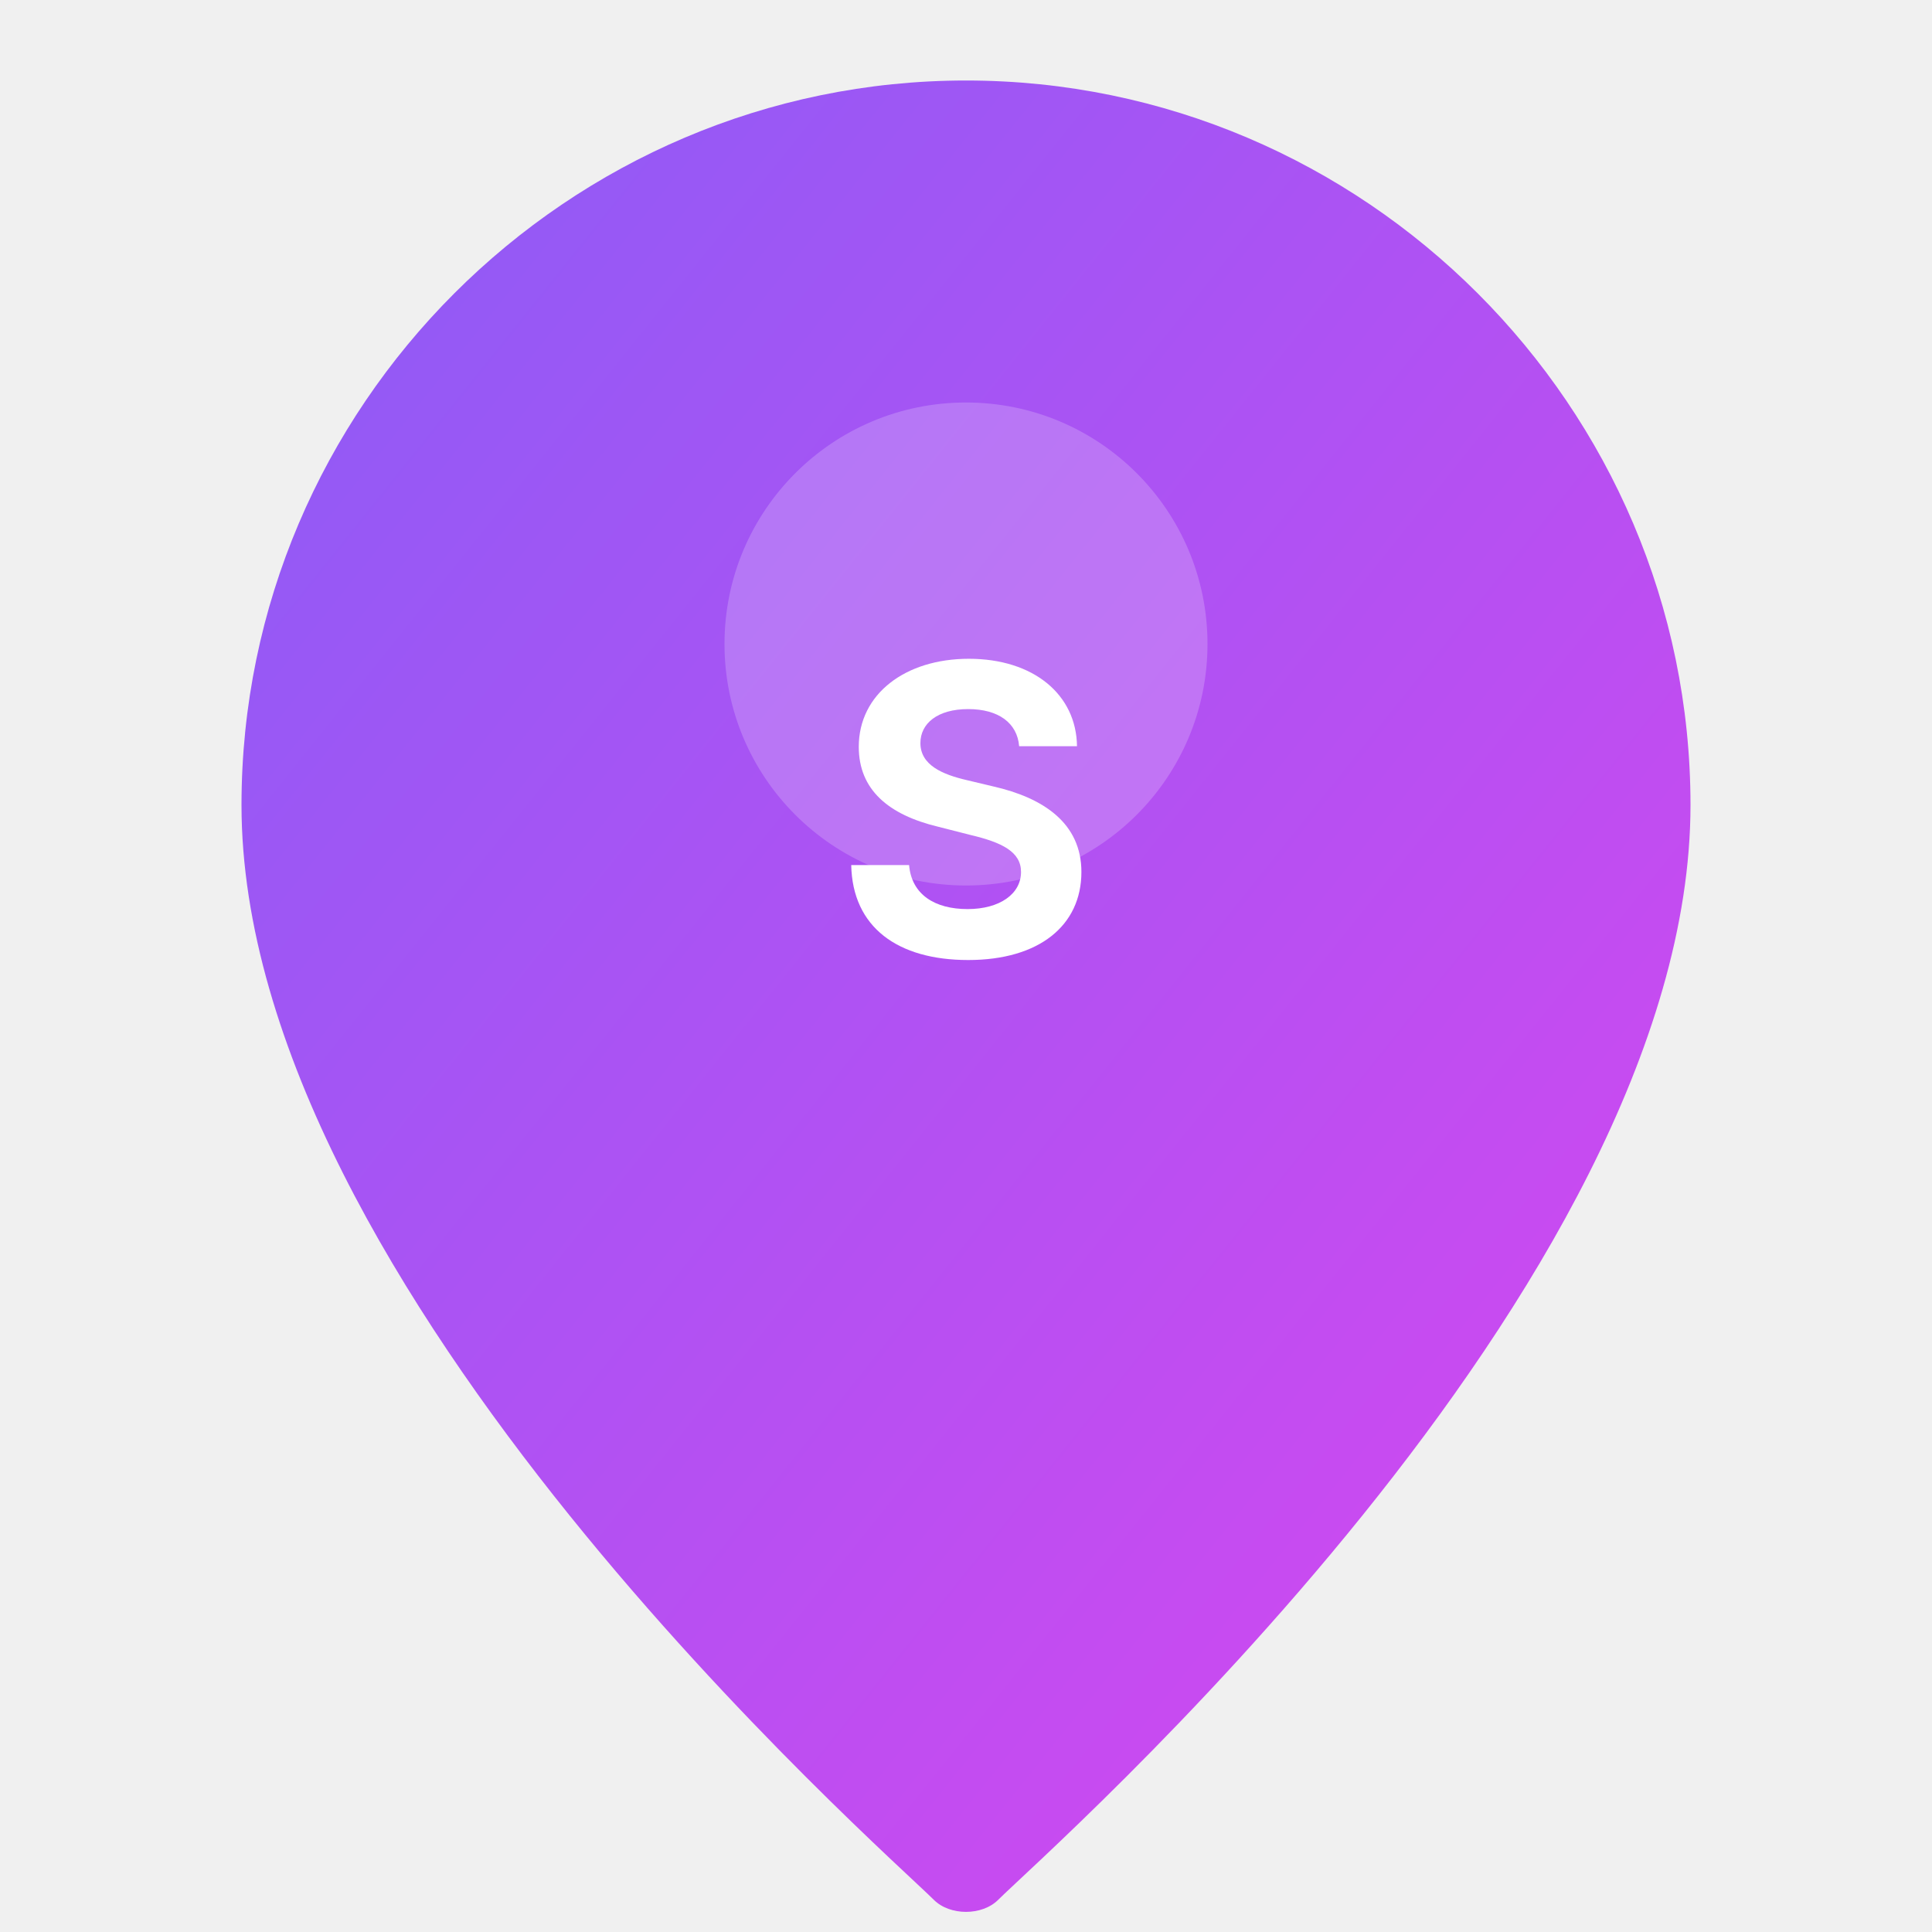
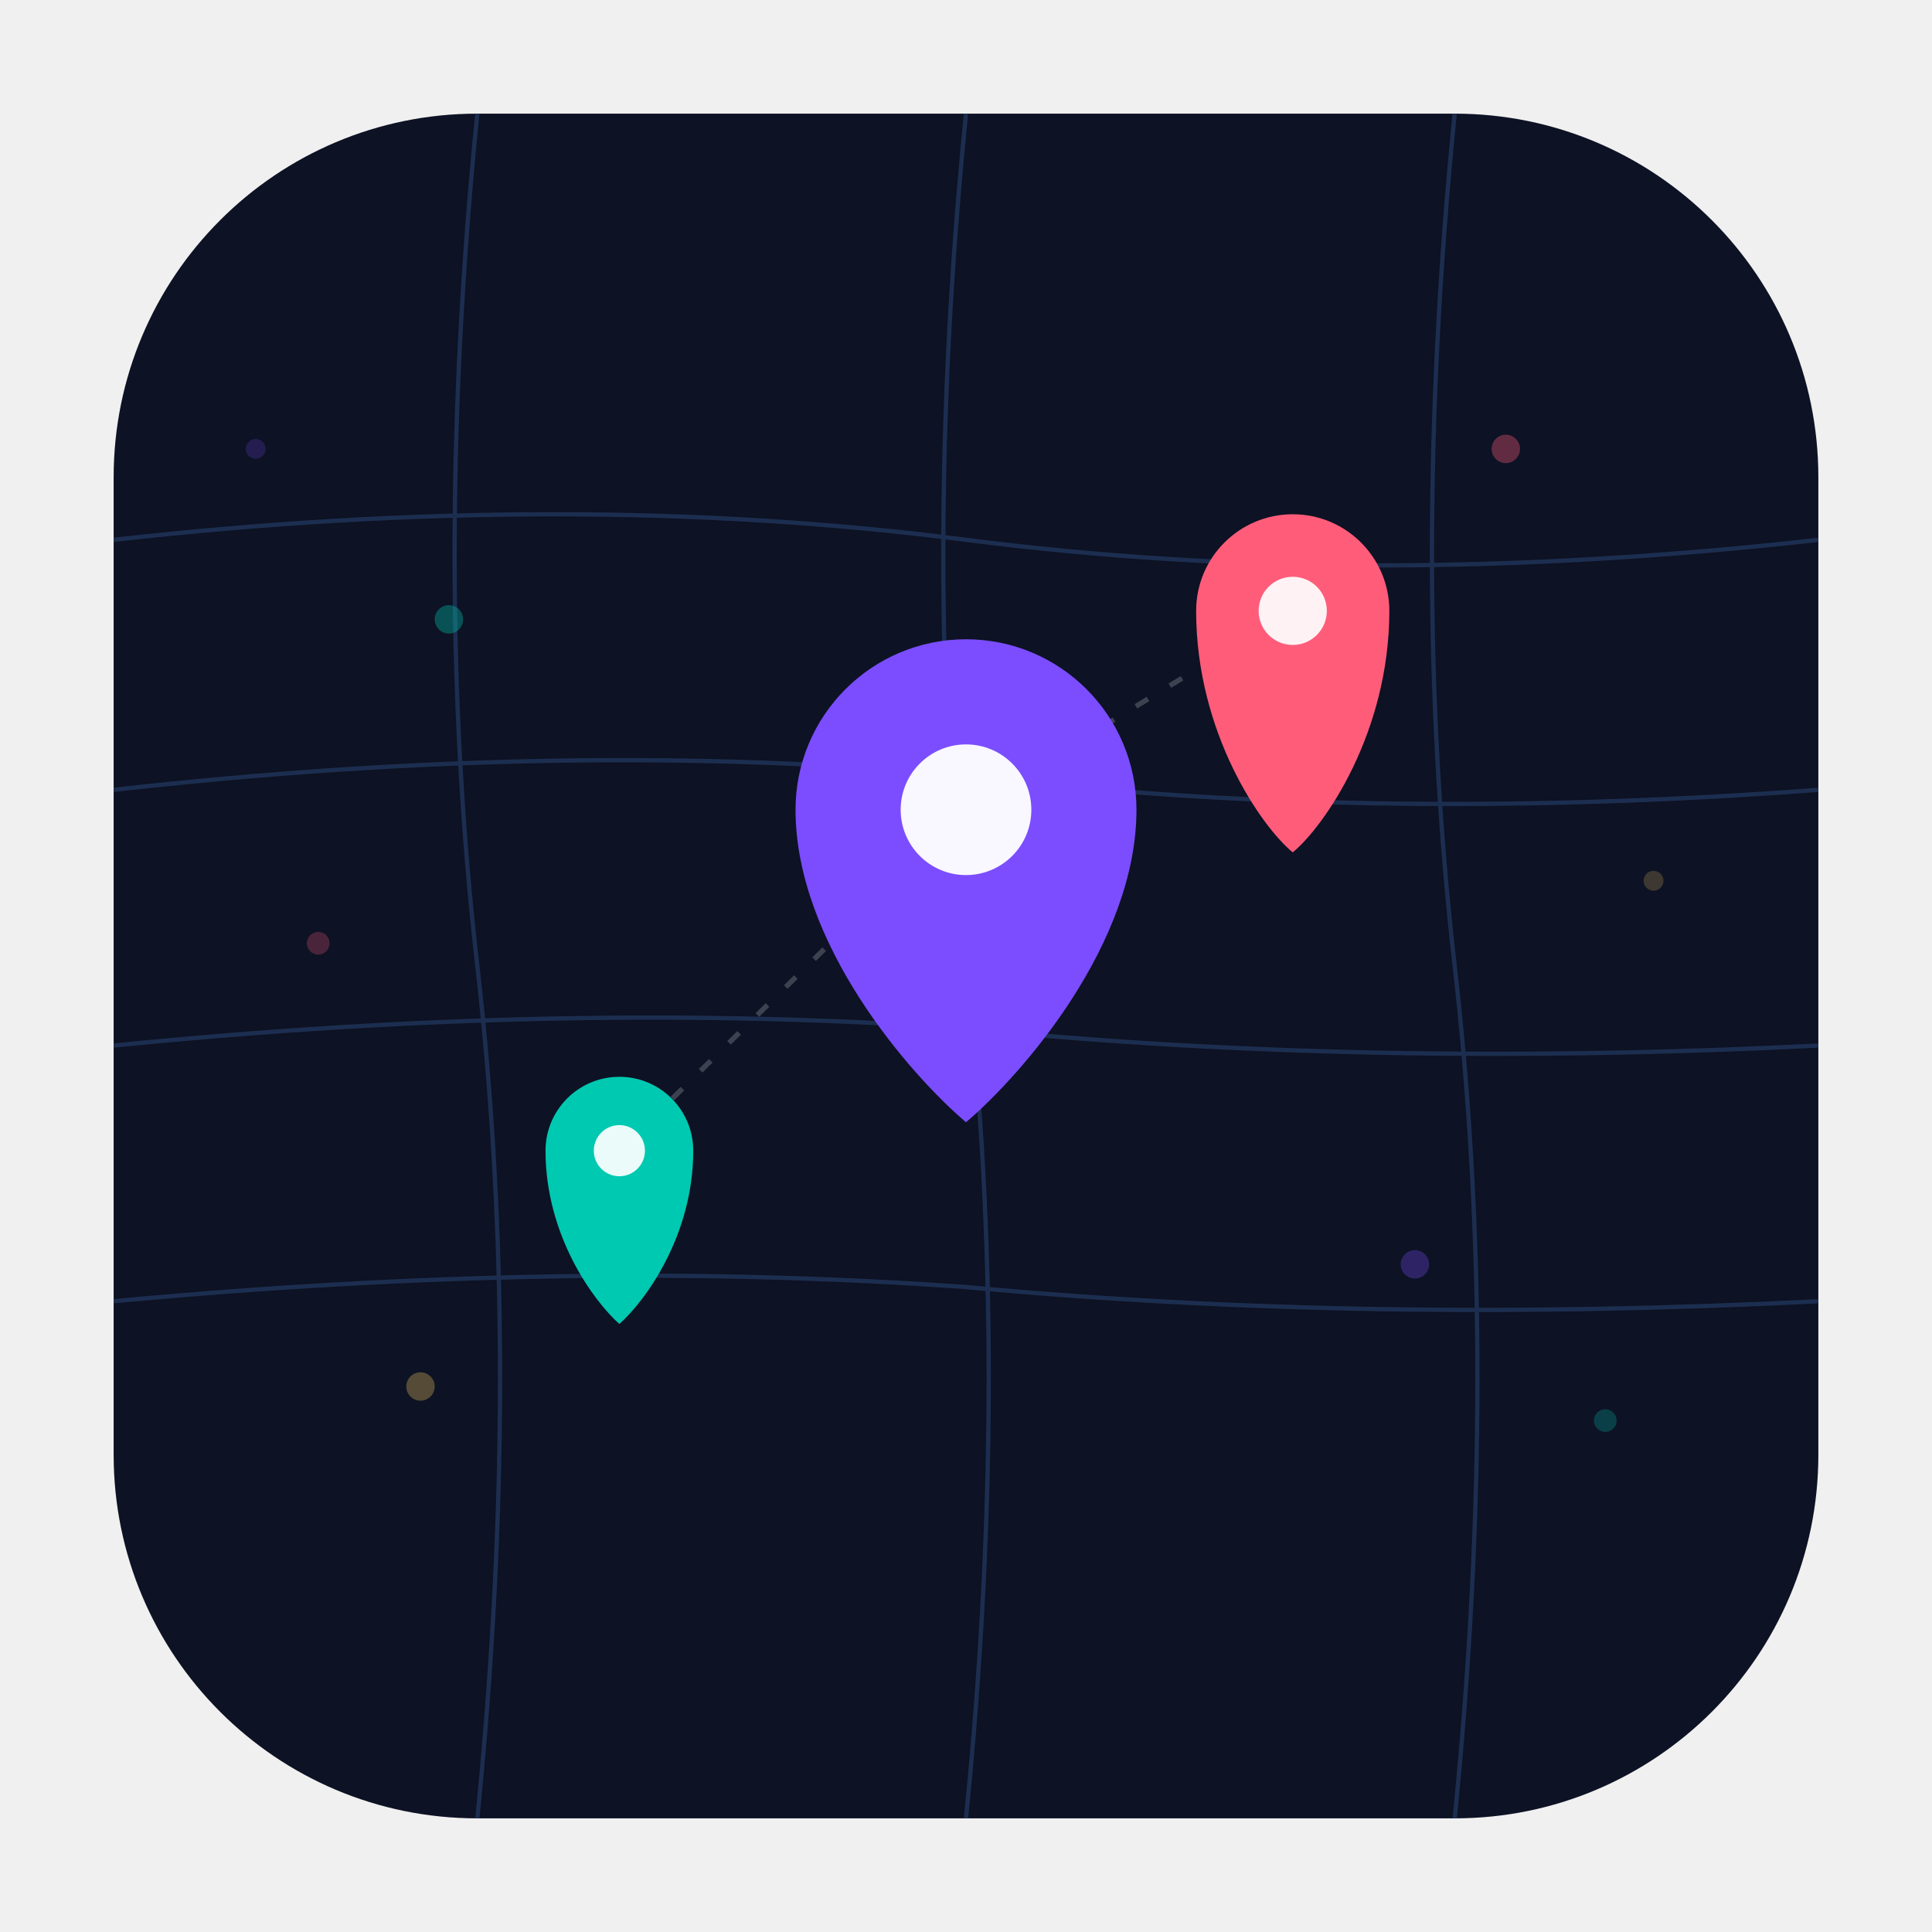
- <svg xmlns="http://www.w3.org/2000/svg" width="48" height="48" viewBox="0 0 48 48" fill="none">
+ <svg xmlns="http://www.w3.org/2000/svg" width="100%" viewBox="0 0 680 680" role="img">
  <defs>
-     <linearGradient id="pinGradient" x1="0%" y1="0%" x2="100%" y2="100%">
-       <stop offset="0%" style="stop-color:#8b5cf6" />
-       <stop offset="100%" style="stop-color:#d946ef" />
-     </linearGradient>
+     <clipPath id="bg-clip">
+       <rect x="40" y="40" width="600" height="600" rx="128" />
+     </clipPath>
  </defs>
-   <path d="M24 2C14.1 2 6 10.1 6 20c0 12 16 26 17.2 27.2 0.4 0.4 1.2 0.4 1.6 0C26 46 42 32 42 20 42 10.1 33.9 2 24 2z" fill="url(#pinGradient)" />
-   <circle cx="24" cy="16" r="6" fill="rgba(255,255,255,0.2)" />
-   <text x="24" y="20" font-family="Inter, system-ui, sans-serif" font-size="10" font-weight="bold" fill="white" text-anchor="middle" dominant-baseline="middle">S</text>
+   <rect x="40" y="40" width="600" height="600" rx="128" fill="#0D1224" />
+   <g clip-path="url(#bg-clip)">
+     <path d="M40,190 Q200,172 340,190 Q480,208 640,190" stroke="#1C2E50" stroke-width="1.5" fill="none" />
+     <path d="M40,278 Q200,260 340,273 Q480,290 640,278" stroke="#1C2E50" stroke-width="1.5" fill="none" />
+     <path d="M40,368 Q200,352 340,362 Q480,376 640,368" stroke="#1C2E50" stroke-width="1.5" fill="none" />
+     <path d="M40,458 Q200,443 340,453 Q480,466 640,458" stroke="#1C2E50" stroke-width="1.5" fill="none" />
+     <path d="M168,40 Q152,200 168,340 Q184,480 168,640" stroke="#1C2E50" stroke-width="1.5" fill="none" />
+     <path d="M340,40 Q324,200 340,340 Q356,480 340,640" stroke="#1C2E50" stroke-width="1.5" fill="none" />
+     <path d="M512,40 Q496,200 512,340 Q528,480 512,640" stroke="#1C2E50" stroke-width="1.5" fill="none" />
+     <circle cx="158" cy="218" r="5" fill="#00C9B1" opacity="0.35" />
+     <circle cx="530" cy="158" r="5" fill="#FF5C7A" opacity="0.35" />
+     <circle cx="498" cy="445" r="5" fill="#7B4DFF" opacity="0.3" />
+     <circle cx="148" cy="488" r="5" fill="#FFD166" opacity="0.3" />
+     <circle cx="565" cy="500" r="4" fill="#00C9B1" opacity="0.25" />
+     <circle cx="112" cy="332" r="4" fill="#FF5C7A" opacity="0.25" />
+     <circle cx="582" cy="310" r="3.5" fill="#FFD166" opacity="0.2" />
+     <circle cx="90" cy="158" r="3.5" fill="#7B4DFF" opacity="0.2" />
+     <line x1="340" y1="285" x2="455" y2="215" stroke="white" stroke-width="1.8" stroke-dasharray="5,9" opacity="0.2" />
+     <line x1="340" y1="285" x2="218" y2="405" stroke="white" stroke-width="1.8" stroke-dasharray="5,9" opacity="0.2" />
+     <path d="M218,466 C209,458 192,435 192,405 A26,26 0 1,1 244,405 C244,435 227,458 218,466 Z" fill="#00C9B1" />
+     <circle cx="218" cy="405" r="9" fill="white" opacity="0.92" />
+     <path d="M455,300 C444,291 421,258 421,215 A34,34 0 1,1 489,215 C489,258 466,291 455,300 Z" fill="#FF5C7A" />
+     <circle cx="455" cy="215" r="12" fill="white" opacity="0.92" />
+     <path d="M340,395 C320,378 280,332 280,285 A60,60 0 1,1 400,285 C400,332 360,378 340,395 Z" fill="#7B4DFF" />
+     <circle cx="340" cy="285" r="23" fill="white" opacity="0.95" />
+   </g>
</svg>
